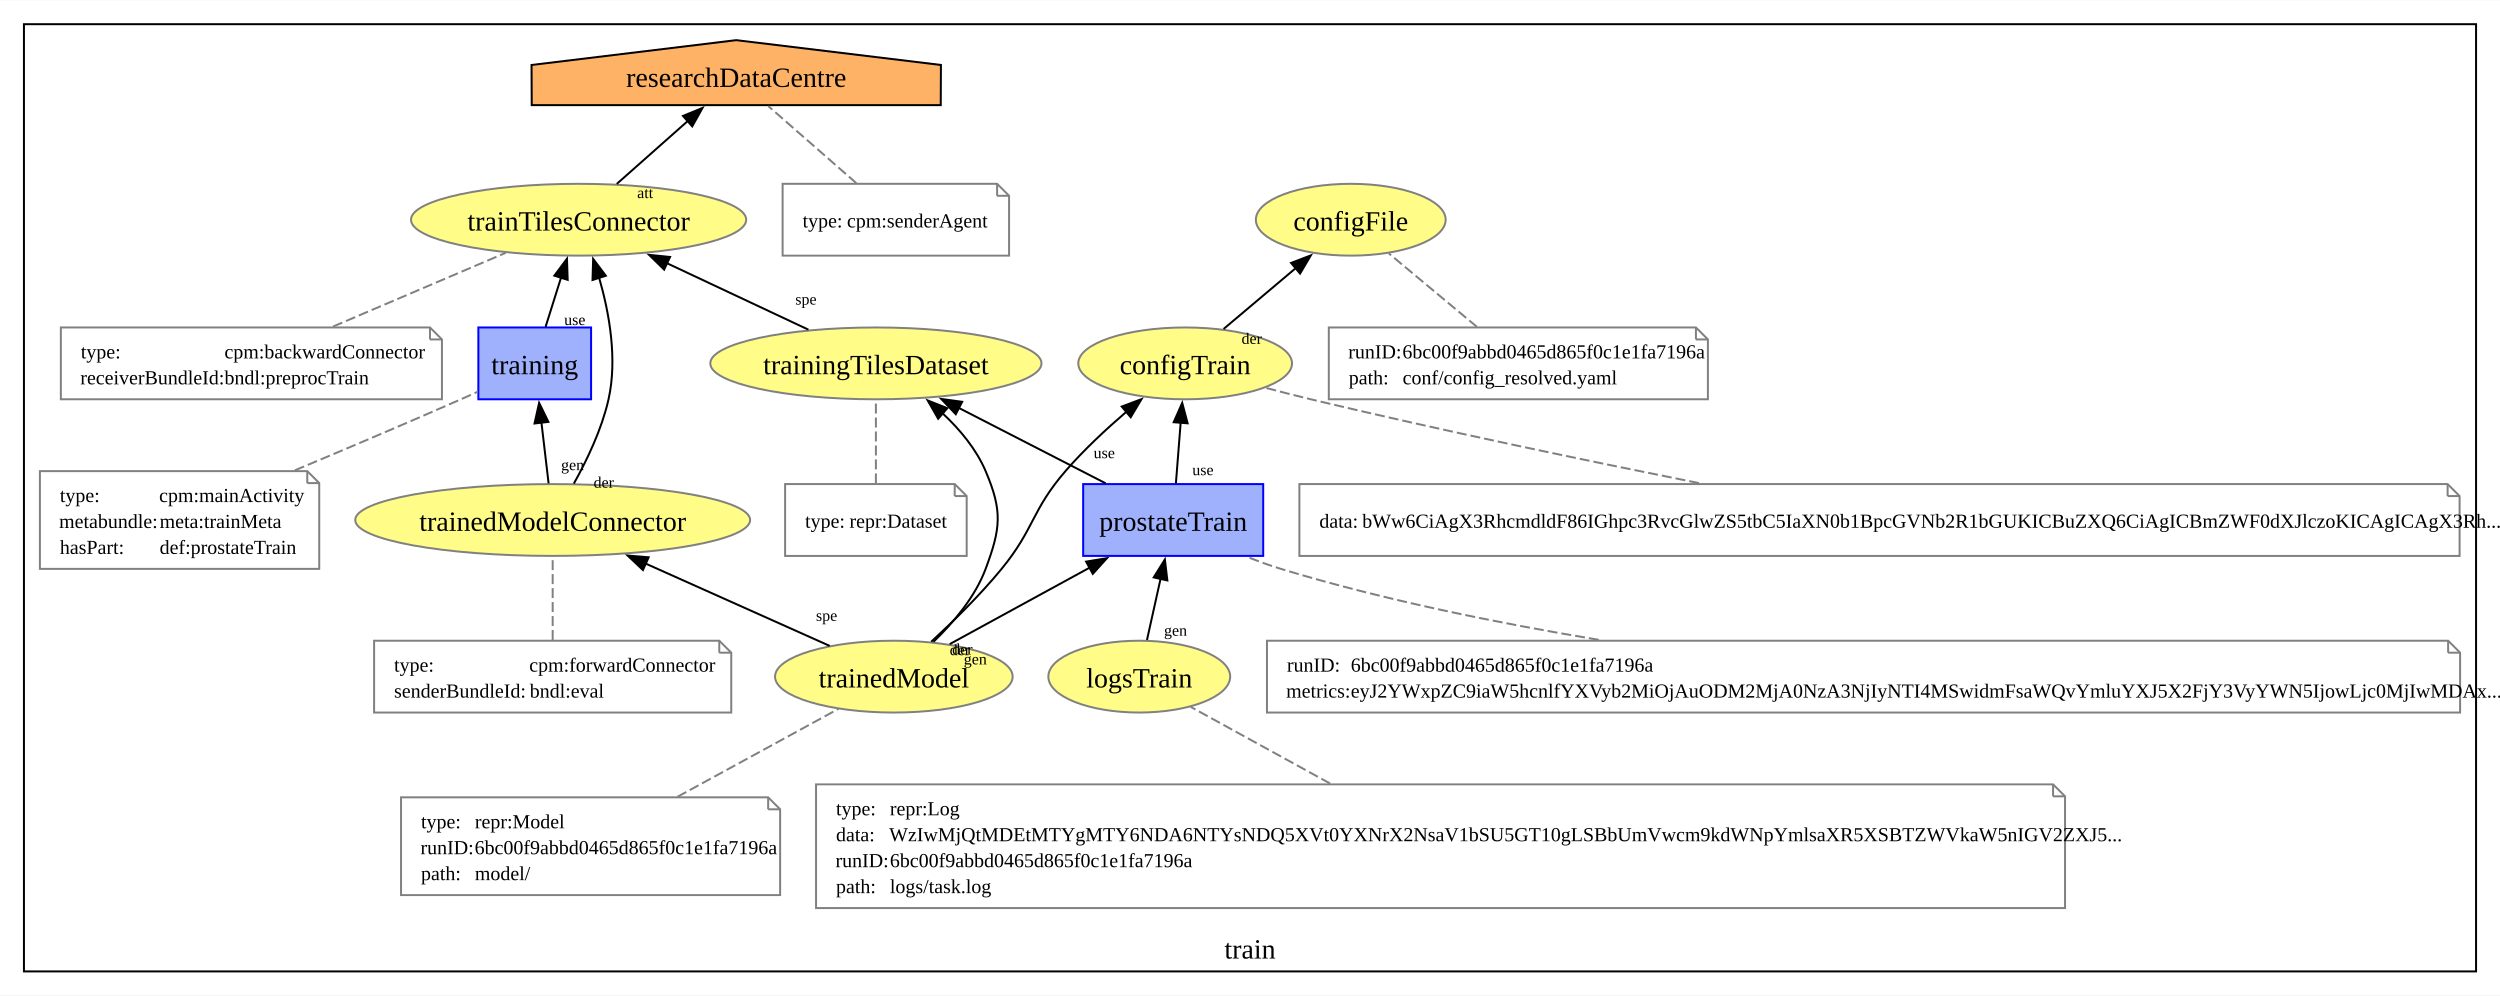
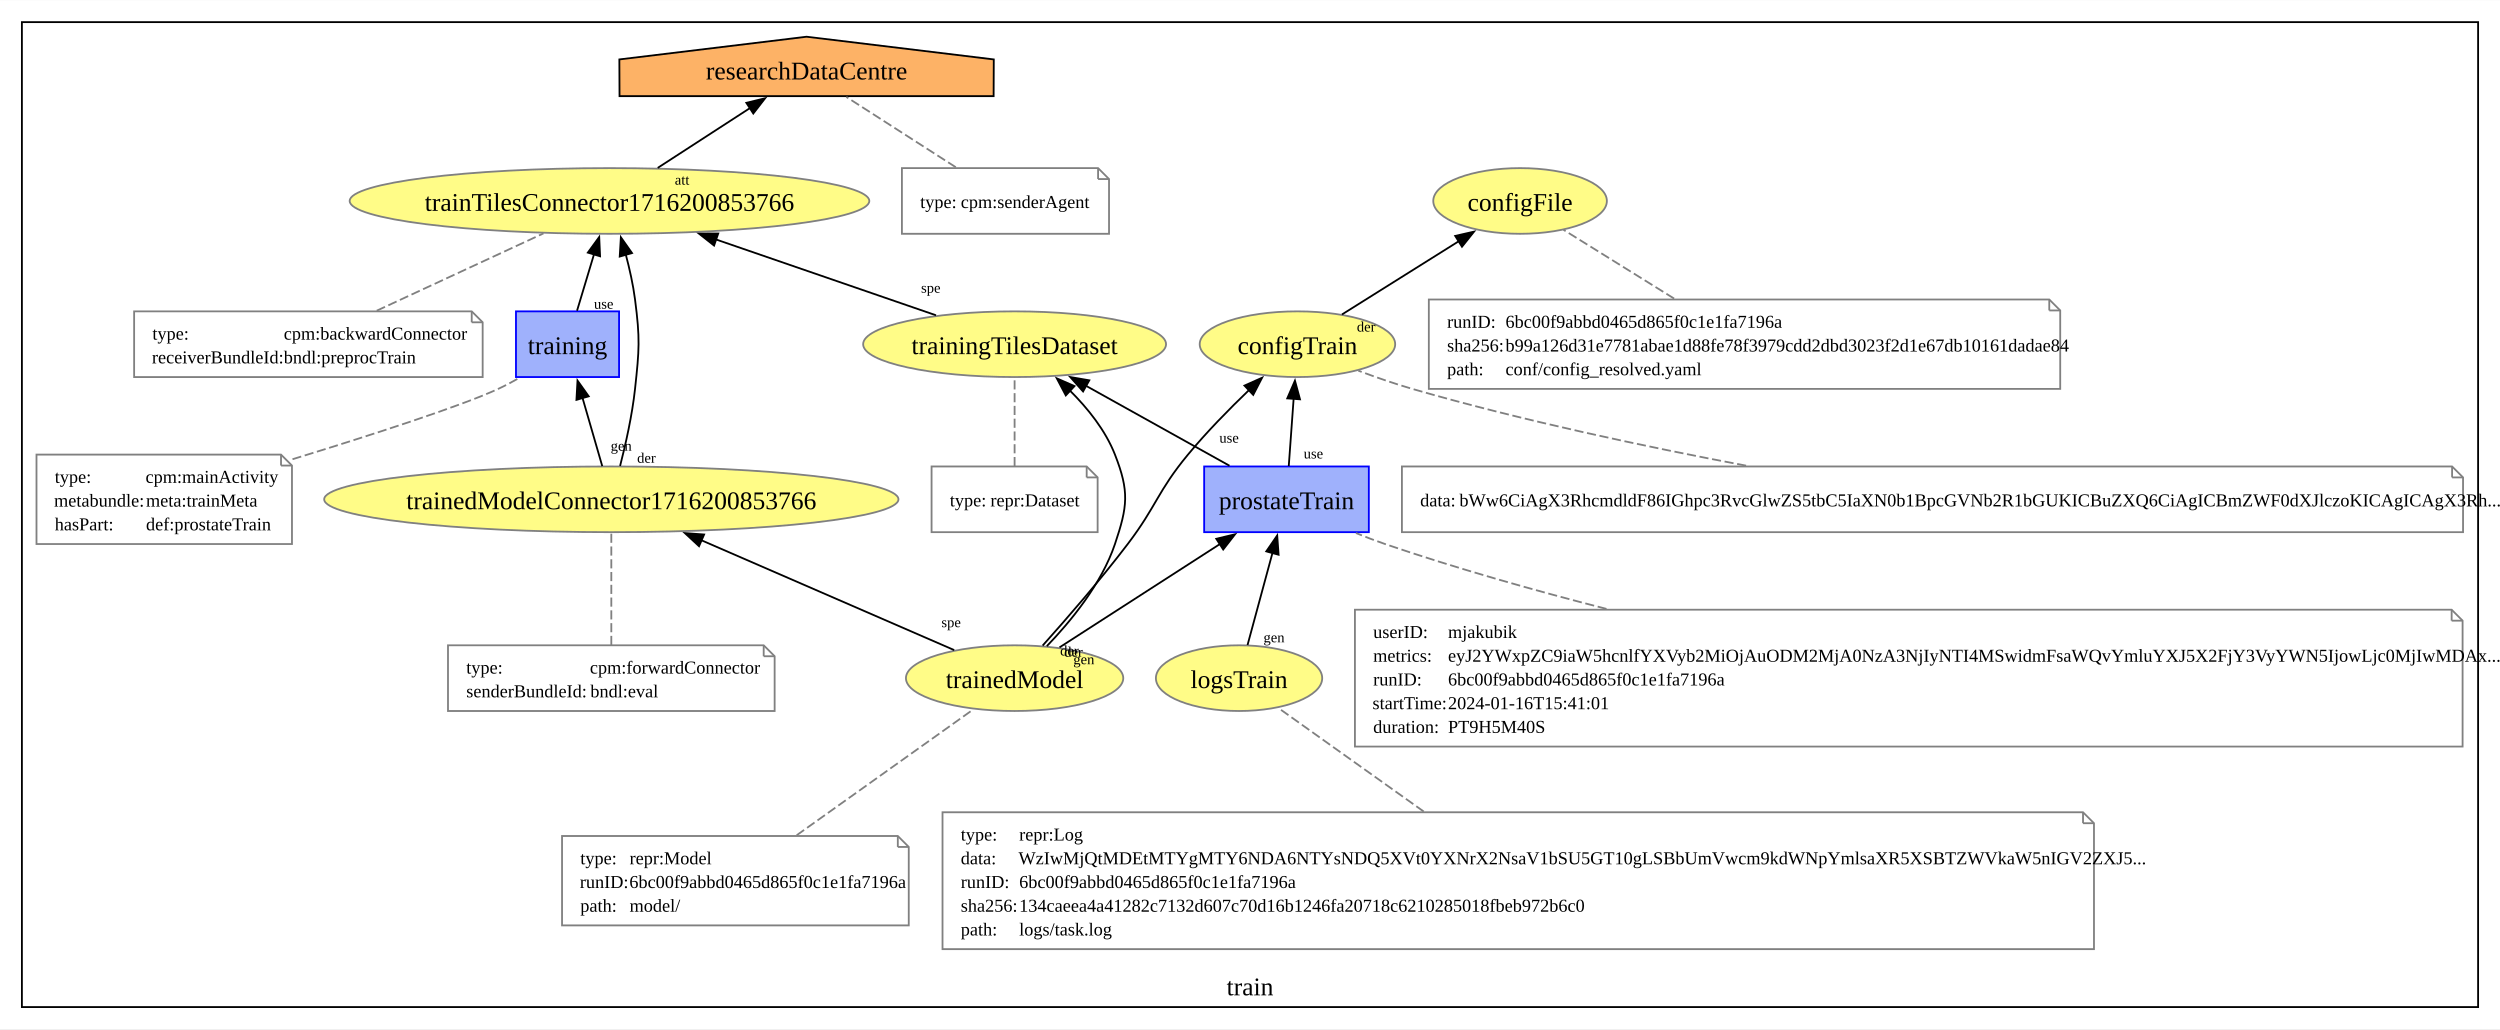
- <svg xmlns="http://www.w3.org/2000/svg" xmlns:xlink="http://www.w3.org/1999/xlink" width="1253pt" height="499pt" viewBox="0.00 0.00 1253.00 498.75">
-   <g id="graph0" class="graph" transform="scale(1 1) rotate(0) translate(4 494.75)">
-     <polygon fill="white" stroke="none" points="-4,4 -4,-494.75 1249,-494.75 1249,4 -4,4" />
+ <svg xmlns="http://www.w3.org/2000/svg" xmlns:xlink="http://www.w3.org/1999/xlink" width="1370pt" height="564pt" viewBox="0.00 0.00 1370.00 563.75">
+   <g id="graph0" class="graph" transform="scale(1 1) rotate(0) translate(4 559.75)">
+     <polygon fill="white" stroke="none" points="-4,4 -4,-559.75 1366,-559.75 1366,4 -4,4" />
    <g id="clust1" class="cluster">
      <g id="a_clust1">
        <a xlink:href="http://10.16.48.121:42069/api/v1/organizations/ORG/graphs/train" xlink:title="train">
-           <polygon fill="none" stroke="black" points="8,-8 8,-482.75 1237,-482.75 1237,-8 8,-8" />
-           <text text-anchor="middle" x="622.5" y="-14.45" font-family="Times New Roman,serif" font-size="14.00">train</text>
+           <polygon fill="none" stroke="black" points="8,-8 8,-547.75 1354,-547.75 1354,-8 8,-8" />
+           <text text-anchor="middle" x="681" y="-14.45" font-family="Times New Roman,serif" font-size="14.00">train</text>
        </a>
      </g>
    </g>
    <g id="node1" class="node">
      <g id="a_node1">
+         <a xlink:href="https://example.org/training" xlink:title="training">
+           <polygon fill="#9fb1fc" stroke="#0000ff" points="335.25,-389.25 278.75,-389.25 278.75,-353.25 335.25,-353.25 335.25,-389.25" />
+           <text text-anchor="middle" x="307" y="-365.82" font-family="Times New Roman,serif" font-size="14.00">training</text>
+         </a>
+       </g>
+     </g>
+     <g id="node13" class="node">
+       <g id="a_node13">
+         <a xlink:href="http://10.16.48.121:42069/api/v1/connectors/trainTilesConnector1716200853766" xlink:title="trainTilesConnector1716200853766">
+           <ellipse fill="#fffc87" stroke="#808080" cx="330" cy="-449.75" rx="142.38" ry="18" />
+           <text text-anchor="middle" x="330" y="-444.32" font-family="Times New Roman,serif" font-size="14.00">trainTilesConnector1716200853766</text>
+         </a>
+       </g>
+     </g>
+     <g id="edge13" class="edge">
+       <path fill="none" stroke="black" d="M312.22,-389.61C314.98,-398.8 318.45,-410.32 321.58,-420.74" />
+       <polygon fill="black" stroke="black" points="318.13,-421.44 324.37,-430.01 324.84,-419.43 318.13,-421.44" />
+       <text text-anchor="middle" x="326.82" y="-390.7" font-family="Times New Roman,serif" font-size="8.00">use</text>
+     </g>
+     <g id="node2" class="node">
+       <polygon fill="none" stroke="gray" points="150,-310.75 16,-310.75 16,-261.75 156,-261.75 156,-304.75 150,-310.75" />
+       <polyline fill="none" stroke="gray" points="150,-310.75 150,-304.75" />
+       <polyline fill="none" stroke="gray" points="156,-304.75 150,-304.75" />
+       <text text-anchor="start" x="26" y="-295.25" font-family="Times New Roman,serif" font-size="10.00">type:</text>
+       <text text-anchor="start" x="75.75" y="-295.25" font-family="Times New Roman,serif" font-size="10.00">cpm:mainActivity</text>
+       <text text-anchor="start" x="25.62" y="-282.25" font-family="Times New Roman,serif" font-size="10.00">metabundle:</text>
+       <text text-anchor="start" x="76" y="-282.25" font-family="Times New Roman,serif" font-size="10.00">meta:trainMeta</text>
+       <text text-anchor="start" x="26" y="-269.25" font-family="Times New Roman,serif" font-size="10.00">hasPart:</text>
+       <text text-anchor="start" x="76" y="-269.25" font-family="Times New Roman,serif" font-size="10.00">def:prostateTrain</text>
+     </g>
+     <g id="edge1" class="edge">
+       <path fill="none" stroke="gray" stroke-dasharray="5,2" d="M156.29,-308.21C198.77,-321.24 248.54,-337.27 269,-346.75 272.94,-348.58 276.98,-350.73 280.88,-352.98" />
+     </g>
+     <g id="node3" class="node">
+       <g id="a_node3">
        <a xlink:href="https://example.org/prostateTrain" xlink:title="prostateTrain">
-           <polygon fill="#9fb1fc" stroke="#0000ff" points="629.12,-252.25 538.88,-252.25 538.88,-216.25 629.12,-216.25 629.12,-252.25" />
-           <text text-anchor="middle" x="584" y="-228.82" font-family="Times New Roman,serif" font-size="14.00">prostateTrain</text>
-         </a>
-       </g>
+           <polygon fill="#9fb1fc" stroke="#0000ff" points="746.12,-304.25 655.88,-304.25 655.88,-268.25 746.12,-268.25 746.12,-304.25" />
+           <text text-anchor="middle" x="701" y="-280.82" font-family="Times New Roman,serif" font-size="14.00">prostateTrain</text>
+         </a>
+       </g>
+     </g>
+     <g id="node5" class="node">
+       <g id="a_node5">
+         <a xlink:href="https://example.org/trainingTilesDataset" xlink:title="trainingTilesDataset">
+           <ellipse fill="#fffc87" stroke="#808080" cx="552" cy="-371.25" rx="83" ry="18" />
+           <text text-anchor="middle" x="552" y="-365.82" font-family="Times New Roman,serif" font-size="14.00">trainingTilesDataset</text>
+         </a>
+       </g>
+     </g>
+     <g id="edge20" class="edge">
+       <path fill="none" stroke="black" d="M669.76,-304.65C646.81,-317.43 615.48,-334.89 590.9,-348.58" />
+       <polygon fill="black" stroke="black" points="589.52,-345.34 582.49,-353.26 592.93,-351.46 589.52,-345.34" />
+       <text text-anchor="middle" x="669.53" y="-317.3" font-family="Times New Roman,serif" font-size="8.00">use</text>
+     </g>
+     <g id="node11" class="node">
+       <g id="a_node11">
+         <a xlink:href="https://example.org/configTrain" xlink:title="configTrain">
+           <ellipse fill="#fffc87" stroke="#808080" cx="707" cy="-371.25" rx="53.56" ry="18" />
+           <text text-anchor="middle" x="707" y="-365.82" font-family="Times New Roman,serif" font-size="14.00">configTrain</text>
+         </a>
+       </g>
+     </g>
+     <g id="edge14" class="edge">
+       <path fill="none" stroke="black" d="M702.24,-304.45C703.02,-315.17 704.04,-329.24 704.93,-341.61" />
+       <polygon fill="black" stroke="black" points="701.42,-341.56 705.63,-351.28 708.4,-341.05 701.42,-341.56" />
+       <text text-anchor="middle" x="715.74" y="-308.64" font-family="Times New Roman,serif" font-size="8.00">use</text>
+     </g>
+     <g id="node4" class="node">
+       <polygon fill="none" stroke="gray" points="1339.5,-225.75 738.5,-225.75 738.5,-150.75 1345.5,-150.75 1345.5,-219.75 1339.5,-225.75" />
+       <polyline fill="none" stroke="gray" points="1339.5,-225.75 1339.5,-219.75" />
+       <polyline fill="none" stroke="gray" points="1345.5,-219.75 1339.5,-219.75" />
+       <text text-anchor="start" x="748.5" y="-210.25" font-family="Times New Roman,serif" font-size="10.00">userID:</text>
+       <text text-anchor="start" x="789.5" y="-210.25" font-family="Times New Roman,serif" font-size="10.00">mjakubik</text>
+       <text text-anchor="start" x="748.5" y="-197.25" font-family="Times New Roman,serif" font-size="10.00">metrics:</text>
+       <text text-anchor="start" x="789.5" y="-197.25" font-family="Times New Roman,serif" font-size="10.00">eyJ2YWxpZC9iaW5hcnlfYXVyb2MiOjAuODM2MjA0NzA3NjIyNTI4MSwidmFsaWQvYmluYXJ5X2FjY3VyYWN5IjowLjc0MjIwMDAx...</text>
+       <text text-anchor="start" x="748.5" y="-184.25" font-family="Times New Roman,serif" font-size="10.00">runID:</text>
+       <text text-anchor="start" x="789.5" y="-184.25" font-family="Times New Roman,serif" font-size="10.00">6bc00f9abbd0465d865f0c1e1fa7196a</text>
+       <text text-anchor="start" x="748.12" y="-171.25" font-family="Times New Roman,serif" font-size="10.00">startTime:</text>
+       <text text-anchor="start" x="789.5" y="-171.25" font-family="Times New Roman,serif" font-size="10.00">2024-01-16T15:41:01</text>
+       <text text-anchor="start" x="748.5" y="-158.25" font-family="Times New Roman,serif" font-size="10.00">duration:</text>
+       <text text-anchor="start" x="789.5" y="-158.25" font-family="Times New Roman,serif" font-size="10.00">PT9H5M40S</text>
+     </g>
+     <g id="edge2" class="edge">
+       <path fill="none" stroke="gray" stroke-dasharray="5,2" d="M876.36,-226.2C836.26,-236.48 793.79,-248.51 755,-261.75 749.77,-263.53 744.35,-265.61 739.05,-267.78" />
+     </g>
+     <g id="edge11" class="edge">
+       <path fill="none" stroke="black" d="M508.93,-387.09C474.62,-398.92 426.23,-415.59 388.43,-428.62" />
+       <polygon fill="black" stroke="black" points="387.31,-425.3 378.99,-431.87 389.59,-431.92 387.31,-425.3" />
+       <text text-anchor="middle" x="506.07" y="-399.47" font-family="Times New Roman,serif" font-size="8.00">spe</text>
+     </g>
+     <g id="node6" class="node">
+       <polygon fill="none" stroke="gray" points="591.5,-304.25 506.5,-304.25 506.5,-268.25 597.5,-268.25 597.5,-298.25 591.5,-304.25" />
+       <polyline fill="none" stroke="gray" points="591.5,-304.25 591.5,-298.25" />
+       <polyline fill="none" stroke="gray" points="597.5,-298.25 591.5,-298.25" />
+       <text text-anchor="start" x="516.5" y="-282.38" font-family="Times New Roman,serif" font-size="10.00">type:</text>
+       <text text-anchor="start" x="538.75" y="-282.38" font-family="Times New Roman,serif" font-size="10.00">repr:Dataset</text>
+     </g>
+     <g id="edge3" class="edge">
+       <path fill="none" stroke="gray" stroke-dasharray="5,2" d="M552,-304.45C552,-318.6 552,-338.57 552,-352.79" />
    </g>
    <g id="node7" class="node">
      <g id="a_node7">
-         <a xlink:href="https://example.org/trainingTilesDataset" xlink:title="trainingTilesDataset">
-           <ellipse fill="#fffc87" stroke="#808080" cx="435" cy="-312.75" rx="83" ry="18" />
-           <text text-anchor="middle" x="435" y="-307.32" font-family="Times New Roman,serif" font-size="14.00">trainingTilesDataset</text>
-         </a>
-       </g>
-     </g>
-     <g id="edge17" class="edge">
-       <path fill="none" stroke="black" d="M550.19,-252.61C528.28,-263.86 499.58,-278.59 476.32,-290.54" />
-       <polygon fill="black" stroke="black" points="475.03,-287.26 467.73,-294.94 478.23,-293.49 475.03,-287.26" />
-       <text text-anchor="middle" x="549.45" y="-265.24" font-family="Times New Roman,serif" font-size="8.00">use</text>
+         <a xlink:href="http://10.16.48.121:42069/api/v1/connectors/trainedModelConnector1716200853766" xlink:title="trainedModelConnector1716200853766">
+           <ellipse fill="#fffc87" stroke="#808080" cx="331" cy="-286.25" rx="157.35" ry="18" />
+           <text text-anchor="middle" x="331" y="-280.82" font-family="Times New Roman,serif" font-size="14.00">trainedModelConnector1716200853766</text>
+         </a>
+       </g>
+     </g>
+     <g id="edge22" class="edge">
+       <path fill="none" stroke="black" d="M326.03,-304.45C322.89,-315.28 318.78,-329.53 315.17,-341.99" />
+       <polygon fill="black" stroke="black" points="311.89,-340.76 312.47,-351.33 318.61,-342.7 311.89,-340.76" />
+       <text text-anchor="middle" x="336.42" y="-312.91" font-family="Times New Roman,serif" font-size="8.00">gen</text>
+     </g>
+     <g id="edge19" class="edge">
+       <path fill="none" stroke="black" d="M335.81,-304.53C338.83,-316.32 342.45,-332.35 344,-346.75 346.34,-368.4 346.8,-374.15 344,-395.75 342.95,-403.87 341.02,-412.51 338.93,-420.41" />
+       <polygon fill="black" stroke="black" points="335.61,-419.28 336.24,-429.85 342.34,-421.2 335.61,-419.28" />
+       <text text-anchor="middle" x="350.24" y="-306.28" font-family="Times New Roman,serif" font-size="8.00">der</text>
+     </g>
+     <g id="node8" class="node">
+       <polygon fill="none" stroke="gray" points="414.5,-206.25 241.5,-206.25 241.5,-170.25 420.5,-170.25 420.5,-200.25 414.5,-206.25" />
+       <polyline fill="none" stroke="gray" points="414.5,-206.25 414.5,-200.25" />
+       <polyline fill="none" stroke="gray" points="420.5,-200.25 414.5,-200.25" />
+       <text text-anchor="start" x="251.5" y="-190.75" font-family="Times New Roman,serif" font-size="10.00">type:</text>
+       <text text-anchor="start" x="319.25" y="-190.75" font-family="Times New Roman,serif" font-size="10.00">cpm:forwardConnector</text>
+       <text text-anchor="start" x="251.5" y="-177.75" font-family="Times New Roman,serif" font-size="10.00">senderBundleId:</text>
+       <text text-anchor="start" x="319.5" y="-177.75" font-family="Times New Roman,serif" font-size="10.00">bndl:eval</text>
+     </g>
+     <g id="edge4" class="edge">
+       <path fill="none" stroke="gray" stroke-dasharray="5,2" d="M331,-206.41C331,-223.78 331,-250.48 331,-267.91" />
    </g>
    <g id="node9" class="node">
      <g id="a_node9">
-         <a xlink:href="https://example.org/configTrain" xlink:title="configTrain">
-           <ellipse fill="#fffc87" stroke="#808080" cx="590" cy="-312.75" rx="53.56" ry="18" />
-           <text text-anchor="middle" x="590" y="-307.32" font-family="Times New Roman,serif" font-size="14.00">configTrain</text>
-         </a>
-       </g>
-     </g>
-     <g id="edge23" class="edge">
-       <path fill="none" stroke="black" d="M585.36,-252.61C586.07,-261.61 586.95,-272.83 587.75,-283.08" />
-       <polygon fill="black" stroke="black" points="584.25,-283.26 588.53,-292.95 591.23,-282.71 584.25,-283.26" />
-       <text text-anchor="middle" x="598.9" y="-256.72" font-family="Times New Roman,serif" font-size="8.00">use</text>
-     </g>
-     <g id="node2" class="node">
-       <polygon fill="none" stroke="gray" points="1223,-173.75 631,-173.75 631,-137.75 1229,-137.75 1229,-167.75 1223,-173.75" />
-       <polyline fill="none" stroke="gray" points="1223,-173.75 1223,-167.75" />
-       <polyline fill="none" stroke="gray" points="1229,-167.75 1223,-167.75" />
-       <text text-anchor="start" x="641" y="-158.25" font-family="Times New Roman,serif" font-size="10.00">runID:</text>
-       <text text-anchor="start" x="673" y="-158.25" font-family="Times New Roman,serif" font-size="10.00">6bc00f9abbd0465d865f0c1e1fa7196a</text>
-       <text text-anchor="start" x="640.62" y="-145.25" font-family="Times New Roman,serif" font-size="10.00">metrics:</text>
-       <text text-anchor="start" x="673" y="-145.25" font-family="Times New Roman,serif" font-size="10.00">eyJ2YWxpZC9iaW5hcnlfYXVyb2MiOjAuODM2MjA0NzA3NjIyNTI4MSwidmFsaWQvYmluYXJ5X2FjY3VyYWN5IjowLjc0MjIwMDAx...</text>
-     </g>
-     <g id="edge1" class="edge">
-       <path fill="none" stroke="gray" stroke-dasharray="5,2" d="M797.28,-174.2C746.8,-182.56 689.15,-194.21 638,-209.75 632.42,-211.44 626.65,-213.55 621.05,-215.8" />
-     </g>
-     <g id="node3" class="node">
-       <g id="a_node3">
-         <a xlink:href="https://example.org/training" xlink:title="training">
-           <polygon fill="#9fb1fc" stroke="#0000ff" points="292.25,-330.75 235.75,-330.75 235.75,-294.75 292.25,-294.75 292.25,-330.75" />
-           <text text-anchor="middle" x="264" y="-307.32" font-family="Times New Roman,serif" font-size="14.00">training</text>
-         </a>
-       </g>
-     </g>
-     <g id="node15" class="node">
-       <g id="a_node15">
-         <a xlink:href="http://10.16.48.121:42069/api/v1/connectors/trainTilesConnector" xlink:title="trainTilesConnector">
-           <ellipse fill="#fffc87" stroke="#808080" cx="286" cy="-384.75" rx="84" ry="18" />
-           <text text-anchor="middle" x="286" y="-379.32" font-family="Times New Roman,serif" font-size="14.00">trainTilesConnector</text>
-         </a>
-       </g>
-     </g>
-     <g id="edge16" class="edge">
-       <path fill="none" stroke="black" d="M269.44,-331.05C271.78,-338.51 274.58,-347.43 277.21,-355.78" />
-       <polygon fill="black" stroke="black" points="273.83,-356.71 280.17,-365.2 280.51,-354.61 273.83,-356.71" />
-       <text text-anchor="middle" x="284.08" y="-331.96" font-family="Times New Roman,serif" font-size="8.00">use</text>
-     </g>
-     <g id="node4" class="node">
-       <polygon fill="none" stroke="gray" points="150,-258.75 16,-258.75 16,-209.75 156,-209.75 156,-252.75 150,-258.75" />
-       <polyline fill="none" stroke="gray" points="150,-258.75 150,-252.75" />
-       <polyline fill="none" stroke="gray" points="156,-252.75 150,-252.75" />
-       <text text-anchor="start" x="26" y="-243.25" font-family="Times New Roman,serif" font-size="10.00">type:</text>
-       <text text-anchor="start" x="75.75" y="-243.25" font-family="Times New Roman,serif" font-size="10.00">cpm:mainActivity</text>
-       <text text-anchor="start" x="25.62" y="-230.25" font-family="Times New Roman,serif" font-size="10.00">metabundle:</text>
-       <text text-anchor="start" x="76" y="-230.25" font-family="Times New Roman,serif" font-size="10.00">meta:trainMeta</text>
-       <text text-anchor="start" x="26" y="-217.25" font-family="Times New Roman,serif" font-size="10.00">hasPart:</text>
-       <text text-anchor="start" x="76" y="-217.25" font-family="Times New Roman,serif" font-size="10.00">def:prostateTrain</text>
-     </g>
-     <g id="edge2" class="edge">
-       <path fill="none" stroke="gray" stroke-dasharray="5,2" d="M143.8,-259.16C169.38,-269.86 199.77,-282.75 227,-294.75 229.72,-295.95 232.54,-297.21 235.36,-298.48" />
-     </g>
-     <g id="node5" class="node">
-       <g id="a_node5">
-         <a xlink:href="https://example.org/logsTrain" xlink:title="logsTrain">
-           <ellipse fill="#fffc87" stroke="#808080" cx="567" cy="-155.75" rx="45.57" ry="18" />
-           <text text-anchor="middle" x="567" y="-150.32" font-family="Times New Roman,serif" font-size="14.00">logsTrain</text>
-         </a>
-       </g>
-     </g>
-     <g id="edge20" class="edge">
-       <path fill="none" stroke="black" d="M570.86,-174.11C572.88,-183.21 575.41,-194.58 577.7,-204.91" />
-       <polygon fill="black" stroke="black" points="574.24,-205.48 579.83,-214.48 581.08,-203.96 574.24,-205.48" />
-       <text text-anchor="middle" x="585.17" y="-176.26" font-family="Times New Roman,serif" font-size="8.00">gen</text>
-     </g>
-     <g id="node6" class="node">
-       <polygon fill="none" stroke="gray" points="1025,-101.75 405,-101.75 405,-39.75 1031,-39.75 1031,-95.75 1025,-101.75" />
-       <polyline fill="none" stroke="gray" points="1025,-101.75 1025,-95.75" />
-       <polyline fill="none" stroke="gray" points="1031,-95.75 1025,-95.75" />
-       <text text-anchor="start" x="415" y="-86.25" font-family="Times New Roman,serif" font-size="10.00">type:</text>
-       <text text-anchor="start" x="442" y="-86.25" font-family="Times New Roman,serif" font-size="10.00">repr:Log</text>
-       <text text-anchor="start" x="415" y="-73.25" font-family="Times New Roman,serif" font-size="10.00">data:</text>
-       <text text-anchor="start" x="441.62" y="-73.25" font-family="Times New Roman,serif" font-size="10.00">WzIwMjQtMDEtMTYgMTY6NDA6NTYsNDQ5XVt0YXNrX2NsaV1bSU5GT10gLSBbUmVwcm9kdWNpYmlsaXR5XSBTZWVkaW5nIGV2ZXJ5...</text>
-       <text text-anchor="start" x="414.75" y="-60.25" font-family="Times New Roman,serif" font-size="10.00">runID:</text>
-       <text text-anchor="start" x="442" y="-60.25" font-family="Times New Roman,serif" font-size="10.00">6bc00f9abbd0465d865f0c1e1fa7196a</text>
-       <text text-anchor="start" x="415" y="-47.25" font-family="Times New Roman,serif" font-size="10.00">path:</text>
-       <text text-anchor="start" x="442" y="-47.25" font-family="Times New Roman,serif" font-size="10.00">logs/task.log</text>
-     </g>
-     <g id="edge3" class="edge">
-       <path fill="none" stroke="gray" stroke-dasharray="5,2" d="M662.63,-102.18C638.73,-115.32 611.92,-130.06 592.78,-140.58" />
-     </g>
-     <g id="edge15" class="edge">
-       <path fill="none" stroke="black" d="M401.19,-329.63C380.21,-339.49 353.03,-352.26 330.34,-362.92" />
-       <polygon fill="black" stroke="black" points="328.87,-359.74 321.3,-367.16 331.84,-366.08 328.87,-359.74" />
-       <text text-anchor="middle" x="399.93" y="-342.23" font-family="Times New Roman,serif" font-size="8.00">spe</text>
-     </g>
-     <g id="node8" class="node">
-       <polygon fill="none" stroke="gray" points="474.5,-252.25 389.5,-252.25 389.5,-216.25 480.5,-216.25 480.5,-246.25 474.5,-252.25" />
-       <polyline fill="none" stroke="gray" points="474.5,-252.25 474.5,-246.25" />
-       <polyline fill="none" stroke="gray" points="480.5,-246.25 474.5,-246.25" />
-       <text text-anchor="start" x="399.5" y="-230.38" font-family="Times New Roman,serif" font-size="10.00">type:</text>
-       <text text-anchor="start" x="421.75" y="-230.38" font-family="Times New Roman,serif" font-size="10.00">repr:Dataset</text>
-     </g>
-     <g id="edge4" class="edge">
-       <path fill="none" stroke="gray" stroke-dasharray="5,2" d="M435,-252.61C435,-265.13 435,-281.96 435,-294.46" />
-     </g>
-     <g id="node11" class="node">
-       <g id="a_node11">
        <a xlink:href="https://example.org/configFile" xlink:title="configFile">
-           <ellipse fill="#fffc87" stroke="#808080" cx="673" cy="-384.75" rx="47.57" ry="18" />
-           <text text-anchor="middle" x="673" y="-379.32" font-family="Times New Roman,serif" font-size="14.00">configFile</text>
-         </a>
-       </g>
-     </g>
-     <g id="edge11" class="edge">
-       <path fill="none" stroke="black" d="M609.25,-329.99C620.01,-339.06 633.61,-350.53 645.48,-360.54" />
-       <polygon fill="black" stroke="black" points="643.08,-363.1 652.98,-366.87 647.6,-357.75 643.08,-363.1" />
-       <text text-anchor="middle" x="623.36" y="-322.54" font-family="Times New Roman,serif" font-size="8.00">der</text>
+           <ellipse fill="#fffc87" stroke="#808080" cx="829" cy="-449.75" rx="47.57" ry="18" />
+           <text text-anchor="middle" x="829" y="-444.32" font-family="Times New Roman,serif" font-size="14.00">configFile</text>
+         </a>
+       </g>
    </g>
    <g id="node10" class="node">
-       <polygon fill="none" stroke="gray" points="1222.75,-252.25 647.25,-252.25 647.25,-216.25 1228.75,-216.25 1228.75,-246.25 1222.75,-252.25" />
-       <polyline fill="none" stroke="gray" points="1222.75,-252.25 1222.75,-246.25" />
-       <polyline fill="none" stroke="gray" points="1228.75,-246.25 1222.75,-246.25" />
-       <text text-anchor="start" x="657.25" y="-230.38" font-family="Times New Roman,serif" font-size="10.00">data:</text>
-       <text text-anchor="start" x="678.75" y="-230.38" font-family="Times New Roman,serif" font-size="10.00">bWw6CiAgX3RhcmdldF86IGhpc3RvcGlwZS5tbC5IaXN0b1BpcGVNb2R1bGUKICBuZXQ6CiAgICBmZWF0dXJlczoKICAgICAgX3Rh...</text>
+       <polygon fill="none" stroke="gray" points="1119,-395.75 779,-395.75 779,-346.75 1125,-346.75 1125,-389.75 1119,-395.75" />
+       <polyline fill="none" stroke="gray" points="1119,-395.75 1119,-389.75" />
+       <polyline fill="none" stroke="gray" points="1125,-389.75 1119,-389.75" />
+       <text text-anchor="start" x="789" y="-380.25" font-family="Times New Roman,serif" font-size="10.00">runID:</text>
+       <text text-anchor="start" x="821" y="-380.25" font-family="Times New Roman,serif" font-size="10.00">6bc00f9abbd0465d865f0c1e1fa7196a</text>
+       <text text-anchor="start" x="789" y="-367.25" font-family="Times New Roman,serif" font-size="10.00">sha256:</text>
+       <text text-anchor="start" x="821" y="-367.25" font-family="Times New Roman,serif" font-size="10.00">b99a126d31e7781abae1d88fe78f3979cdd2dbd3023f2d1e67db10161dadae84</text>
+       <text text-anchor="start" x="789" y="-354.25" font-family="Times New Roman,serif" font-size="10.00">path:</text>
+       <text text-anchor="start" x="821" y="-354.25" font-family="Times New Roman,serif" font-size="10.00">conf/config_resolved.yaml</text>
    </g>
    <g id="edge5" class="edge">
-       <path fill="none" stroke="gray" stroke-dasharray="5,2" d="M847.53,-252.75C791.36,-263.96 717.77,-279.26 653,-294.75 645.62,-296.52 637.78,-298.52 630.24,-300.52" />
+       <path fill="none" stroke="gray" stroke-dasharray="5,2" d="M913.42,-396.25C893.55,-408.6 869.96,-423.27 852.77,-433.96" />
+     </g>
+     <g id="edge12" class="edge">
+       <path fill="none" stroke="black" d="M731.4,-387.55C749.8,-399.09 775.26,-415.05 795.56,-427.78" />
+       <polygon fill="black" stroke="black" points="793.45,-430.59 803.78,-432.94 797.17,-424.66 793.45,-430.59" />
+       <text text-anchor="middle" x="744.65" y="-378.18" font-family="Times New Roman,serif" font-size="8.00">der</text>
    </g>
    <g id="node12" class="node">
-       <polygon fill="none" stroke="gray" points="846,-330.75 662,-330.75 662,-294.75 852,-294.75 852,-324.75 846,-330.75" />
-       <polyline fill="none" stroke="gray" points="846,-330.75 846,-324.75" />
-       <polyline fill="none" stroke="gray" points="852,-324.75 846,-324.75" />
-       <text text-anchor="start" x="671.75" y="-315.25" font-family="Times New Roman,serif" font-size="10.00">runID:</text>
-       <text text-anchor="start" x="698.88" y="-315.25" font-family="Times New Roman,serif" font-size="10.00">6bc00f9abbd0465d865f0c1e1fa7196a</text>
-       <text text-anchor="start" x="672" y="-302.25" font-family="Times New Roman,serif" font-size="10.00">path:</text>
-       <text text-anchor="start" x="699" y="-302.25" font-family="Times New Roman,serif" font-size="10.00">conf/config_resolved.yaml</text>
+       <polygon fill="none" stroke="gray" points="1339.75,-304.25 764.25,-304.25 764.25,-268.25 1345.75,-268.25 1345.75,-298.25 1339.75,-304.25" />
+       <polyline fill="none" stroke="gray" points="1339.75,-304.25 1339.75,-298.25" />
+       <polyline fill="none" stroke="gray" points="1345.75,-298.25 1339.75,-298.25" />
+       <text text-anchor="start" x="774.25" y="-282.38" font-family="Times New Roman,serif" font-size="10.00">data:</text>
+       <text text-anchor="start" x="795.75" y="-282.38" font-family="Times New Roman,serif" font-size="10.00">bWw6CiAgX3RhcmdldF86IGhpc3RvcGlwZS5tbC5IaXN0b1BpcGVNb2R1bGUKICBuZXQ6CiAgICBmZWF0dXJlczoKICAgICAgX3Rh...</text>
    </g>
    <g id="edge6" class="edge">
-       <path fill="none" stroke="gray" stroke-dasharray="5,2" d="M736.24,-331.05C722.73,-342.31 705.25,-356.88 692.09,-367.84" />
-     </g>
-     <g id="node13" class="node">
-       <g id="a_node13">
-         <a xlink:href="http://10.16.48.121:42069/api/v1/connectors/trainedModelConnector" xlink:title="trainedModelConnector">
-           <ellipse fill="#fffc87" stroke="#808080" cx="273" cy="-234.25" rx="98.97" ry="18" />
-           <text text-anchor="middle" x="273" y="-228.82" font-family="Times New Roman,serif" font-size="14.00">trainedModelConnector</text>
-         </a>
-       </g>
-     </g>
-     <g id="edge21" class="edge">
-       <path fill="none" stroke="black" d="M270.96,-252.61C269.9,-261.61 268.58,-272.83 267.37,-283.08" />
-       <polygon fill="black" stroke="black" points="263.9,-282.62 266.21,-292.96 270.86,-283.43 263.9,-282.62" />
-       <text text-anchor="middle" x="282.98" y="-259.23" font-family="Times New Roman,serif" font-size="8.00">gen</text>
-     </g>
-     <g id="edge22" class="edge">
-       <path fill="none" stroke="black" d="M283.6,-252.48C290.04,-263.99 297.64,-279.71 301,-294.75 305.52,-314.97 301.37,-338.06 296.29,-355.65" />
-       <polygon fill="black" stroke="black" points="292.97,-354.55 293.28,-365.14 299.64,-356.67 292.97,-354.55" />
-       <text text-anchor="middle" x="298.6" y="-250.46" font-family="Times New Roman,serif" font-size="8.00">der</text>
-     </g>
-     <g id="node14" class="node">
-       <polygon fill="none" stroke="gray" points="356.5,-173.75 183.5,-173.75 183.5,-137.75 362.5,-137.75 362.5,-167.75 356.5,-173.75" />
-       <polyline fill="none" stroke="gray" points="356.5,-173.75 356.5,-167.75" />
-       <polyline fill="none" stroke="gray" points="362.5,-167.75 356.5,-167.75" />
-       <text text-anchor="start" x="193.5" y="-158.25" font-family="Times New Roman,serif" font-size="10.00">type:</text>
-       <text text-anchor="start" x="261.25" y="-158.25" font-family="Times New Roman,serif" font-size="10.00">cpm:forwardConnector</text>
-       <text text-anchor="start" x="193.5" y="-145.25" font-family="Times New Roman,serif" font-size="10.00">senderBundleId:</text>
-       <text text-anchor="start" x="261.5" y="-145.25" font-family="Times New Roman,serif" font-size="10.00">bndl:eval</text>
-     </g>
-     <g id="edge7" class="edge">
-       <path fill="none" stroke="gray" stroke-dasharray="5,2" d="M273,-174.11C273,-186.63 273,-203.46 273,-215.96" />
+       <path fill="none" stroke="gray" stroke-dasharray="5,2" d="M952.85,-304.7C898.13,-315.01 829.85,-329.45 770,-346.75 760.24,-349.57 749.84,-353.19 740.36,-356.74" />
    </g>
    <g id="node19" class="node">
      <g id="a_node19">
        <a xlink:href="https://example.org/researchDataCentre" xlink:title="researchDataCentre">
-           <polygon fill="#fdb266" stroke="black" points="467.59,-462.31 365,-474.75 262.41,-462.31 262.5,-442.19 467.5,-442.19 467.59,-462.31" />
-           <text text-anchor="middle" x="365" y="-451.32" font-family="Times New Roman,serif" font-size="14.00">researchDataCentre</text>
+           <polygon fill="#fdb266" stroke="black" points="540.59,-527.31 438,-539.75 335.41,-527.31 335.5,-507.19 540.5,-507.19 540.59,-527.31" />
+           <text text-anchor="middle" x="438" y="-516.33" font-family="Times New Roman,serif" font-size="14.00">researchDataCentre</text>
+         </a>
+       </g>
+     </g>
+     <g id="edge23" class="edge">
+       <path fill="none" stroke="black" d="M356.42,-467.87C371.73,-477.8 391.08,-490.34 407.09,-500.72" />
+       <polygon fill="black" stroke="black" points="405,-503.53 415.29,-506.03 408.8,-497.66 405,-503.53" />
+       <text text-anchor="middle" x="369.78" y="-458.7" font-family="Times New Roman,serif" font-size="8.00">att</text>
+     </g>
+     <g id="node14" class="node">
+       <polygon fill="none" stroke="gray" points="254.5,-389.25 69.5,-389.25 69.5,-353.25 260.5,-353.25 260.5,-383.25 254.5,-389.25" />
+       <polyline fill="none" stroke="gray" points="254.5,-389.25 254.5,-383.25" />
+       <polyline fill="none" stroke="gray" points="260.5,-383.25 254.5,-383.25" />
+       <text text-anchor="start" x="79.5" y="-373.75" font-family="Times New Roman,serif" font-size="10.00">type:</text>
+       <text text-anchor="start" x="151.5" y="-373.75" font-family="Times New Roman,serif" font-size="10.00">cpm:backwardConnector</text>
+       <text text-anchor="start" x="79.25" y="-360.75" font-family="Times New Roman,serif" font-size="10.00">receiverBundleId:</text>
+       <text text-anchor="start" x="151.5" y="-360.75" font-family="Times New Roman,serif" font-size="10.00">bndl:preprocTrain</text>
+     </g>
+     <g id="edge7" class="edge">
+       <path fill="none" stroke="gray" stroke-dasharray="5,2" d="M202.44,-389.61C229.82,-402.31 266.76,-419.43 293.84,-431.99" />
+     </g>
+     <g id="node15" class="node">
+       <g id="a_node15">
+         <a xlink:href="https://example.org/trainedModel" xlink:title="trainedModel">
+           <ellipse fill="#fffc87" stroke="#808080" cx="552" cy="-188.25" rx="59.55" ry="18" />
+           <text text-anchor="middle" x="552" y="-182.82" font-family="Times New Roman,serif" font-size="14.00">trainedModel</text>
        </a>
      </g>
    </g>
    <g id="edge18" class="edge">
-       <path fill="none" stroke="black" d="M305.12,-402.7C315.89,-412.24 329.45,-424.25 340.94,-434.43" />
-       <polygon fill="black" stroke="black" points="338.3,-436.77 348.11,-440.78 342.94,-431.53 338.3,-436.77" />
-       <text text-anchor="middle" x="319.35" y="-395.6" font-family="Times New Roman,serif" font-size="8.00">att</text>
+       <path fill="none" stroke="black" d="M576.6,-205.1C600.53,-220.52 637.16,-244.12 664.49,-261.72" />
+       <polygon fill="black" stroke="black" points="662.52,-264.62 672.82,-267.09 666.31,-258.73 662.52,-264.62" />
+       <text text-anchor="middle" x="589.94" y="-195.89" font-family="Times New Roman,serif" font-size="8.00">gen</text>
+     </g>
+     <g id="edge17" class="edge">
+       <path fill="none" stroke="black" d="M569.66,-205.79C582.79,-219.38 599.65,-239.89 607,-261.75 613.94,-282.39 614.94,-290.47 607,-310.75 601.79,-324.05 592.06,-336.17 582.21,-345.94" />
+       <polygon fill="black" stroke="black" points="580.06,-343.17 575.12,-352.54 584.82,-348.29 580.06,-343.17" />
+       <text text-anchor="middle" x="584.26" y="-199.98" font-family="Times New Roman,serif" font-size="8.00">der</text>
+     </g>
+     <g id="edge15" class="edge">
+       <path fill="none" stroke="black" d="M518.91,-203.62C482.17,-219.58 422.48,-245.51 380.24,-263.86" />
+       <polygon fill="black" stroke="black" points="379.07,-260.55 371.29,-267.75 381.86,-266.97 379.07,-260.55" />
+       <text text-anchor="middle" x="517.21" y="-216.18" font-family="Times New Roman,serif" font-size="8.00">spe</text>
+     </g>
+     <g id="edge16" class="edge">
+       <path fill="none" stroke="black" d="M567.35,-206.08C580.26,-220.48 598.96,-241.97 614,-261.75 629.89,-282.65 630.26,-290.52 647,-310.75 657.18,-323.06 669.56,-335.66 680.42,-346.08" />
+       <polygon fill="black" stroke="black" points="677.96,-348.57 687.63,-352.88 682.76,-343.48 677.96,-348.57" />
+       <text text-anchor="middle" x="582.04" y="-200.67" font-family="Times New Roman,serif" font-size="8.00">der</text>
    </g>
    <g id="node16" class="node">
-       <polygon fill="none" stroke="gray" points="211.5,-330.75 26.5,-330.75 26.5,-294.75 217.5,-294.75 217.5,-324.75 211.5,-330.75" />
-       <polyline fill="none" stroke="gray" points="211.5,-330.75 211.5,-324.75" />
-       <polyline fill="none" stroke="gray" points="217.5,-324.75 211.5,-324.75" />
-       <text text-anchor="start" x="36.5" y="-315.25" font-family="Times New Roman,serif" font-size="10.00">type:</text>
-       <text text-anchor="start" x="108.5" y="-315.25" font-family="Times New Roman,serif" font-size="10.00">cpm:backwardConnector</text>
-       <text text-anchor="start" x="36.25" y="-302.25" font-family="Times New Roman,serif" font-size="10.00">receiverBundleId:</text>
-       <text text-anchor="start" x="108.5" y="-302.25" font-family="Times New Roman,serif" font-size="10.00">bndl:preprocTrain</text>
+       <polygon fill="none" stroke="gray" points="488,-101.75 304,-101.75 304,-52.75 494,-52.75 494,-95.75 488,-101.75" />
+       <polyline fill="none" stroke="gray" points="488,-101.75 488,-95.75" />
+       <polyline fill="none" stroke="gray" points="494,-95.75 488,-95.75" />
+       <text text-anchor="start" x="314" y="-86.25" font-family="Times New Roman,serif" font-size="10.00">type:</text>
+       <text text-anchor="start" x="341" y="-86.25" font-family="Times New Roman,serif" font-size="10.00">repr:Model</text>
+       <text text-anchor="start" x="313.75" y="-73.25" font-family="Times New Roman,serif" font-size="10.00">runID:</text>
+       <text text-anchor="start" x="340.88" y="-73.25" font-family="Times New Roman,serif" font-size="10.00">6bc00f9abbd0465d865f0c1e1fa7196a</text>
+       <text text-anchor="start" x="314" y="-60.25" font-family="Times New Roman,serif" font-size="10.00">path:</text>
+       <text text-anchor="start" x="341" y="-60.25" font-family="Times New Roman,serif" font-size="10.00">model/</text>
    </g>
    <g id="edge8" class="edge">
-       <path fill="none" stroke="gray" stroke-dasharray="5,2" d="M162.96,-331.23C189.53,-342.57 223.83,-357.22 249.47,-368.16" />
+       <path fill="none" stroke="gray" stroke-dasharray="5,2" d="M432.58,-102.17C461.96,-123.1 503.83,-152.93 529.39,-171.14" />
    </g>
    <g id="node17" class="node">
      <g id="a_node17">
-         <a xlink:href="https://example.org/trainedModel" xlink:title="trainedModel">
-           <ellipse fill="#fffc87" stroke="#808080" cx="444" cy="-155.75" rx="59.55" ry="18" />
-           <text text-anchor="middle" x="444" y="-150.32" font-family="Times New Roman,serif" font-size="14.00">trainedModel</text>
-         </a>
-       </g>
-     </g>
-     <g id="edge14" class="edge">
-       <path fill="none" stroke="black" d="M471.99,-172.05C492.06,-183.01 519.44,-197.97 542.1,-210.36" />
-       <polygon fill="black" stroke="black" points="540.36,-213.39 550.81,-215.12 543.71,-207.25 540.36,-213.39" />
-       <text text-anchor="middle" x="484.81" y="-161.89" font-family="Times New Roman,serif" font-size="8.00">gen</text>
-     </g>
-     <g id="edge13" class="edge">
-       <path fill="none" stroke="black" d="M463.86,-173.2C473.76,-182.72 484.71,-195.6 490,-209.75 497.62,-230.15 498.52,-238.71 490,-258.75 485.33,-269.73 477.15,-279.54 468.5,-287.65" />
-       <polygon fill="black" stroke="black" points="466.22,-284.99 460.95,-294.18 470.8,-290.28 466.22,-284.99" />
-       <text text-anchor="middle" x="478.32" y="-166.87" font-family="Times New Roman,serif" font-size="8.00">der</text>
-     </g>
-     <g id="edge12" class="edge">
-       <path fill="none" stroke="black" d="M462.75,-173.26C473.63,-183.29 487.26,-196.64 498,-209.75 514.49,-229.87 512.99,-239.07 530,-258.75 539.14,-269.32 550.36,-279.76 560.61,-288.55" />
-       <polygon fill="black" stroke="black" points="558.21,-291.11 568.13,-294.83 562.7,-285.74 558.21,-291.11" />
-       <text text-anchor="middle" x="477.09" y="-166.5" font-family="Times New Roman,serif" font-size="8.00">der</text>
-     </g>
-     <g id="edge19" class="edge">
-       <path fill="none" stroke="black" d="M411.84,-171.14C385.81,-182.78 348.82,-199.33 319.56,-212.42" />
-       <polygon fill="black" stroke="black" points="318.24,-209.17 310.55,-216.45 321.1,-215.56 318.24,-209.17" />
-       <text text-anchor="middle" x="410.29" y="-183.71" font-family="Times New Roman,serif" font-size="8.00">spe</text>
+         <a xlink:href="https://example.org/logsTrain" xlink:title="logsTrain">
+           <ellipse fill="#fffc87" stroke="#808080" cx="675" cy="-188.25" rx="45.57" ry="18" />
+           <text text-anchor="middle" x="675" y="-182.82" font-family="Times New Roman,serif" font-size="14.00">logsTrain</text>
+         </a>
+       </g>
+     </g>
+     <g id="edge21" class="edge">
+       <path fill="none" stroke="black" d="M679.65,-206.41C683.47,-220.52 688.96,-240.8 693.42,-257.25" />
+       <polygon fill="black" stroke="black" points="689.92,-257.71 695.91,-266.45 696.67,-255.88 689.92,-257.71" />
+       <text text-anchor="middle" x="694.15" y="-207.91" font-family="Times New Roman,serif" font-size="8.00">gen</text>
    </g>
    <g id="node18" class="node">
-       <polygon fill="none" stroke="gray" points="381,-95.25 197,-95.25 197,-46.25 387,-46.25 387,-89.25 381,-95.25" />
-       <polyline fill="none" stroke="gray" points="381,-95.25 381,-89.25" />
-       <polyline fill="none" stroke="gray" points="387,-89.25 381,-89.25" />
-       <text text-anchor="start" x="207" y="-79.75" font-family="Times New Roman,serif" font-size="10.00">type:</text>
-       <text text-anchor="start" x="234" y="-79.75" font-family="Times New Roman,serif" font-size="10.00">repr:Model</text>
-       <text text-anchor="start" x="206.75" y="-66.75" font-family="Times New Roman,serif" font-size="10.00">runID:</text>
-       <text text-anchor="start" x="233.88" y="-66.75" font-family="Times New Roman,serif" font-size="10.00">6bc00f9abbd0465d865f0c1e1fa7196a</text>
-       <text text-anchor="start" x="207" y="-53.75" font-family="Times New Roman,serif" font-size="10.00">path:</text>
-       <text text-anchor="start" x="234" y="-53.75" font-family="Times New Roman,serif" font-size="10.00">model/</text>
+       <polygon fill="none" stroke="gray" points="1137.5,-114.75 512.5,-114.75 512.5,-39.75 1143.5,-39.75 1143.5,-108.75 1137.5,-114.75" />
+       <polyline fill="none" stroke="gray" points="1137.5,-114.75 1137.5,-108.75" />
+       <polyline fill="none" stroke="gray" points="1143.5,-108.75 1137.5,-108.75" />
+       <text text-anchor="start" x="522.5" y="-99.25" font-family="Times New Roman,serif" font-size="10.00">type:</text>
+       <text text-anchor="start" x="554.5" y="-99.25" font-family="Times New Roman,serif" font-size="10.00">repr:Log</text>
+       <text text-anchor="start" x="522.5" y="-86.25" font-family="Times New Roman,serif" font-size="10.00">data:</text>
+       <text text-anchor="start" x="554.12" y="-86.25" font-family="Times New Roman,serif" font-size="10.00">WzIwMjQtMDEtMTYgMTY6NDA6NTYsNDQ5XVt0YXNrX2NsaV1bSU5GT10gLSBbUmVwcm9kdWNpYmlsaXR5XSBTZWVkaW5nIGV2ZXJ5...</text>
+       <text text-anchor="start" x="522.5" y="-73.25" font-family="Times New Roman,serif" font-size="10.00">runID:</text>
+       <text text-anchor="start" x="554.5" y="-73.25" font-family="Times New Roman,serif" font-size="10.00">6bc00f9abbd0465d865f0c1e1fa7196a</text>
+       <text text-anchor="start" x="522.5" y="-60.25" font-family="Times New Roman,serif" font-size="10.00">sha256:</text>
+       <text text-anchor="start" x="554.5" y="-60.25" font-family="Times New Roman,serif" font-size="10.00">134caeea4a41282c7132d607c70d16b1246fa20718c6210285018fbeb972b6c0</text>
+       <text text-anchor="start" x="522.5" y="-47.25" font-family="Times New Roman,serif" font-size="10.00">path:</text>
+       <text text-anchor="start" x="554.5" y="-47.25" font-family="Times New Roman,serif" font-size="10.00">logs/task.log</text>
    </g>
    <g id="edge9" class="edge">
-       <path fill="none" stroke="gray" stroke-dasharray="5,2" d="M335.56,-95.53C361.52,-109.71 393.71,-127.29 416.25,-139.6" />
+       <path fill="none" stroke="gray" stroke-dasharray="5,2" d="M776.2,-115.15C748.98,-134.55 717.08,-157.27 696.49,-171.94" />
    </g>
    <g id="node20" class="node">
-       <polygon fill="none" stroke="gray" points="495.75,-402.75 388.25,-402.75 388.25,-366.75 501.75,-366.75 501.75,-396.75 495.75,-402.75" />
-       <polyline fill="none" stroke="gray" points="495.75,-402.75 495.75,-396.75" />
-       <polyline fill="none" stroke="gray" points="501.75,-396.75 495.75,-396.75" />
-       <text text-anchor="start" x="398.25" y="-380.88" font-family="Times New Roman,serif" font-size="10.00">type:</text>
-       <text text-anchor="start" x="420.5" y="-380.88" font-family="Times New Roman,serif" font-size="10.00">cpm:senderAgent</text>
+       <polygon fill="none" stroke="gray" points="597.75,-467.75 490.25,-467.75 490.25,-431.75 603.75,-431.75 603.75,-461.75 597.75,-467.75" />
+       <polyline fill="none" stroke="gray" points="597.75,-467.75 597.75,-461.75" />
+       <polyline fill="none" stroke="gray" points="603.75,-461.75 597.75,-461.75" />
+       <text text-anchor="start" x="500.25" y="-445.88" font-family="Times New Roman,serif" font-size="10.00">type:</text>
+       <text text-anchor="start" x="522.5" y="-445.88" font-family="Times New Roman,serif" font-size="10.00">cpm:senderAgent</text>
    </g>
    <g id="edge10" class="edge">
-       <path fill="none" stroke="gray" stroke-dasharray="5,2" d="M425.22,-403.05C411.62,-414.96 393.78,-430.57 381.06,-441.7" />
+       <path fill="none" stroke="gray" stroke-dasharray="5,2" d="M519.78,-468.23C501.24,-480.14 477.03,-495.69 459.77,-506.77" />
    </g>
  </g>
</svg>
